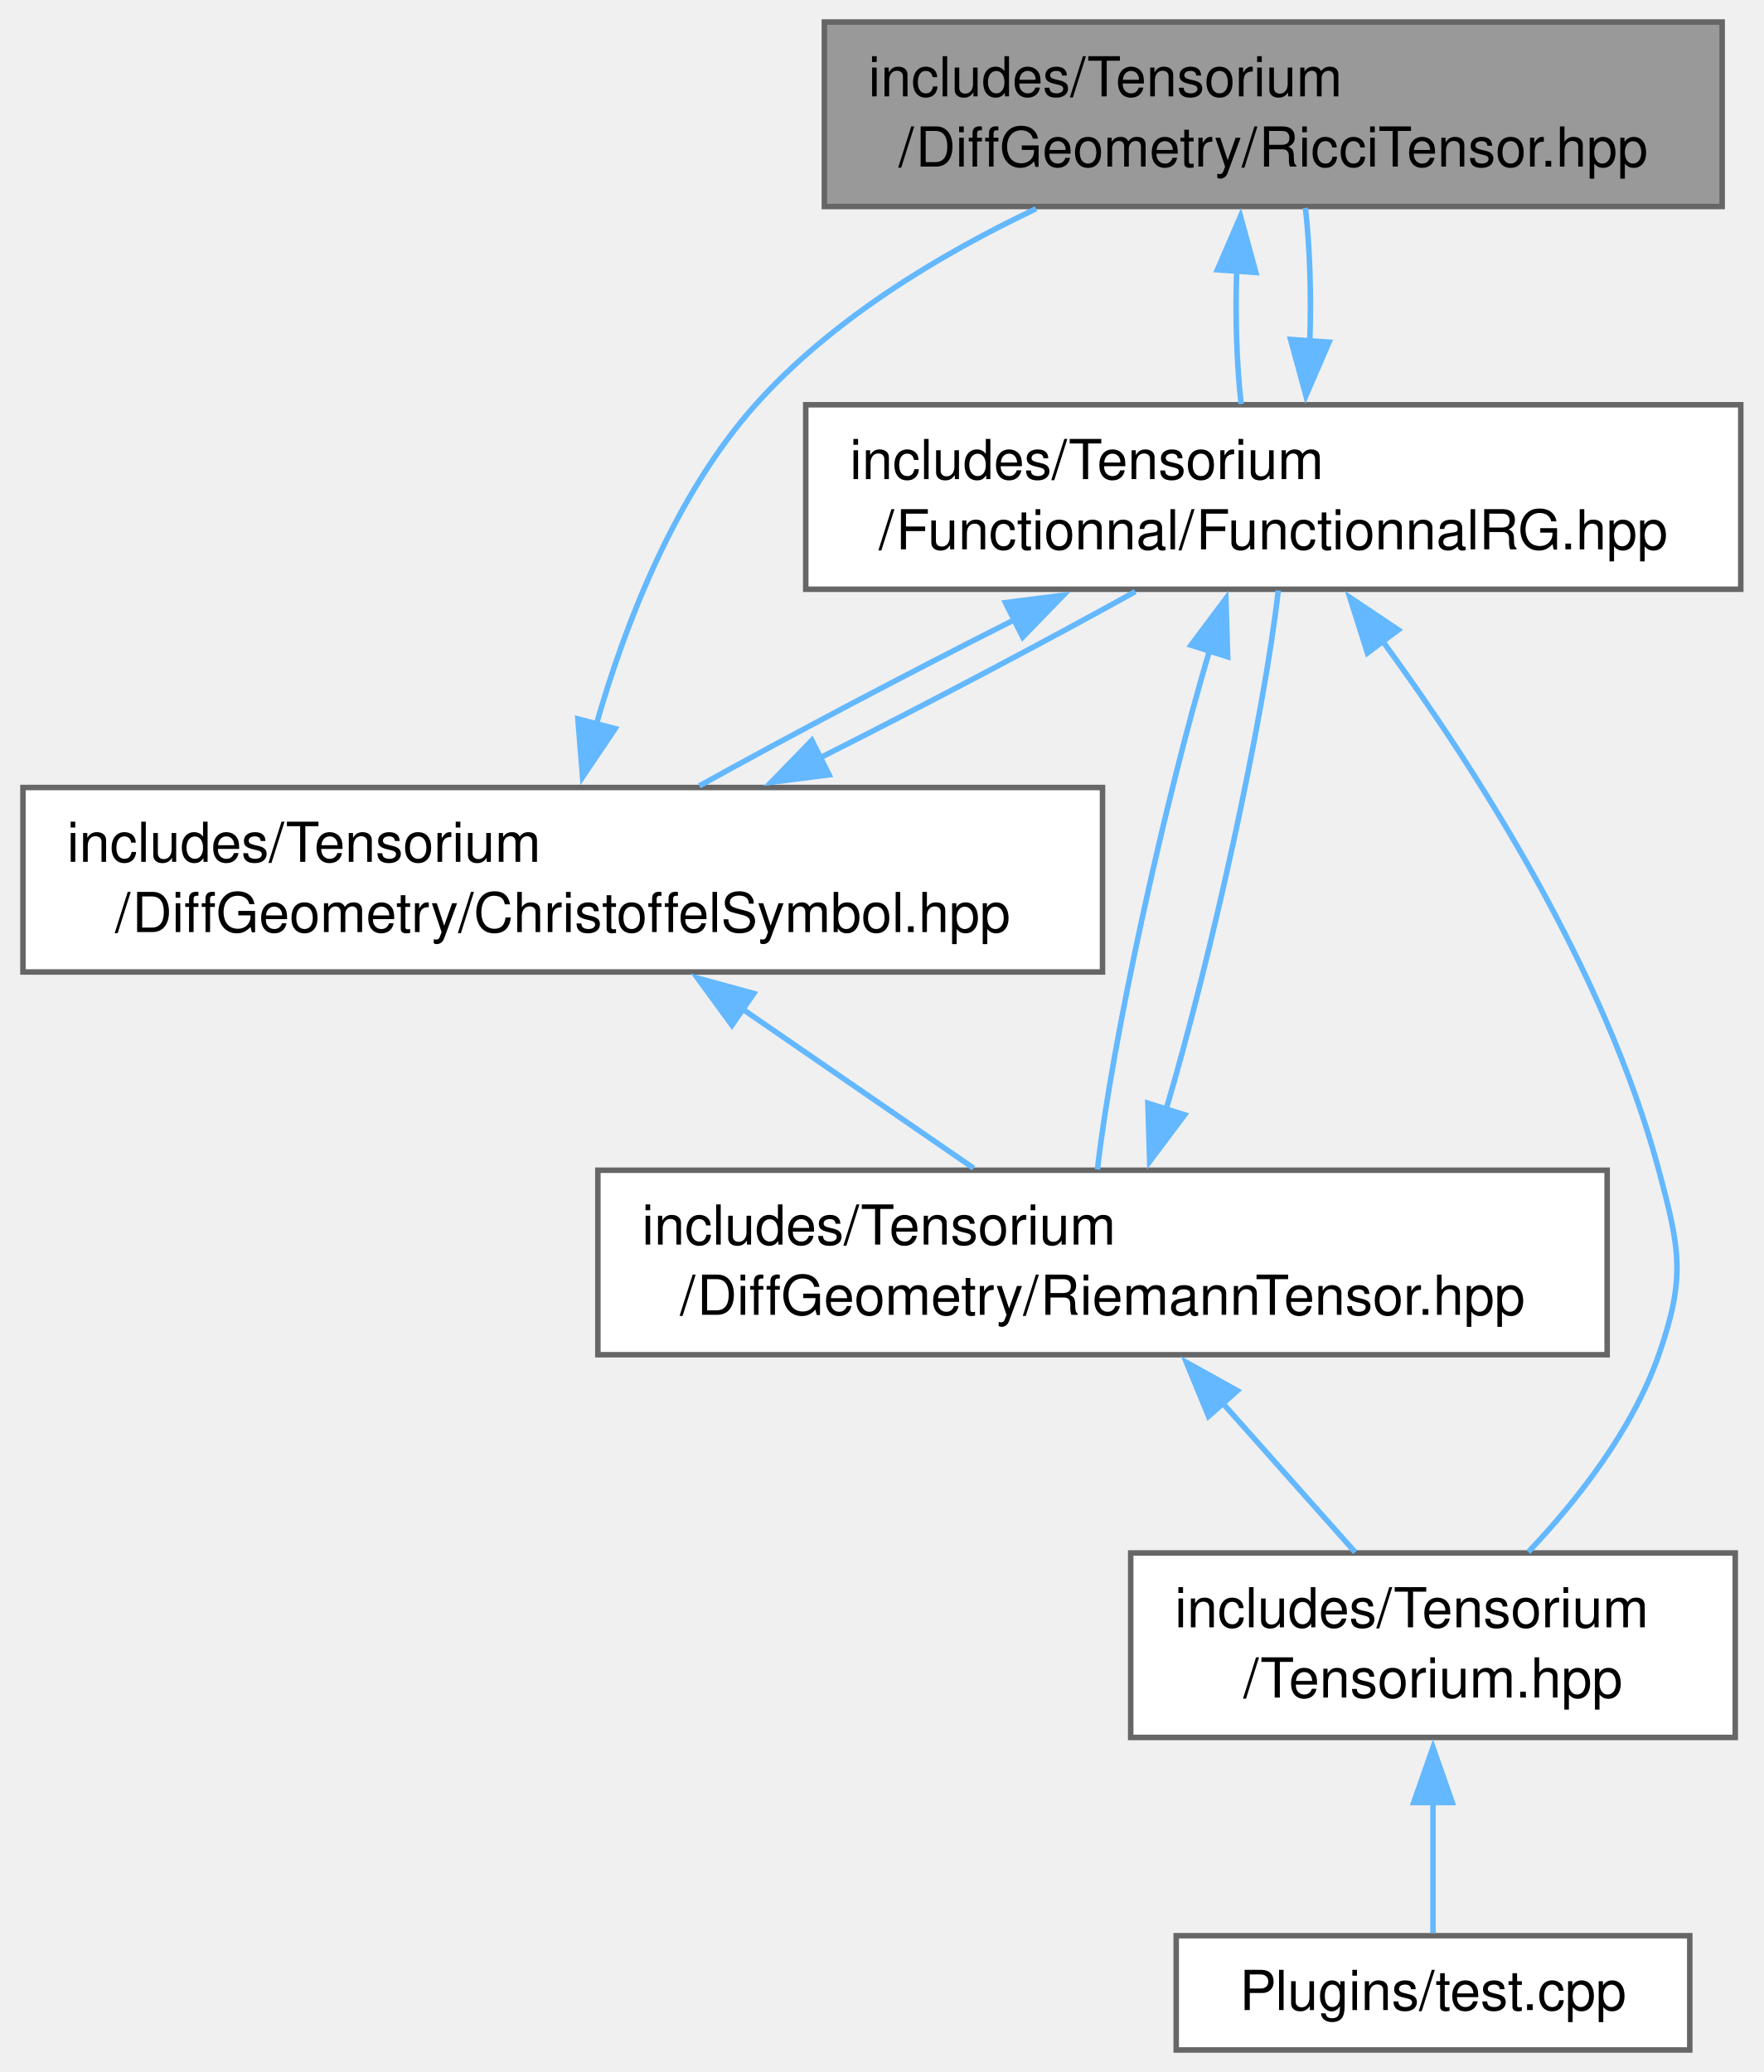
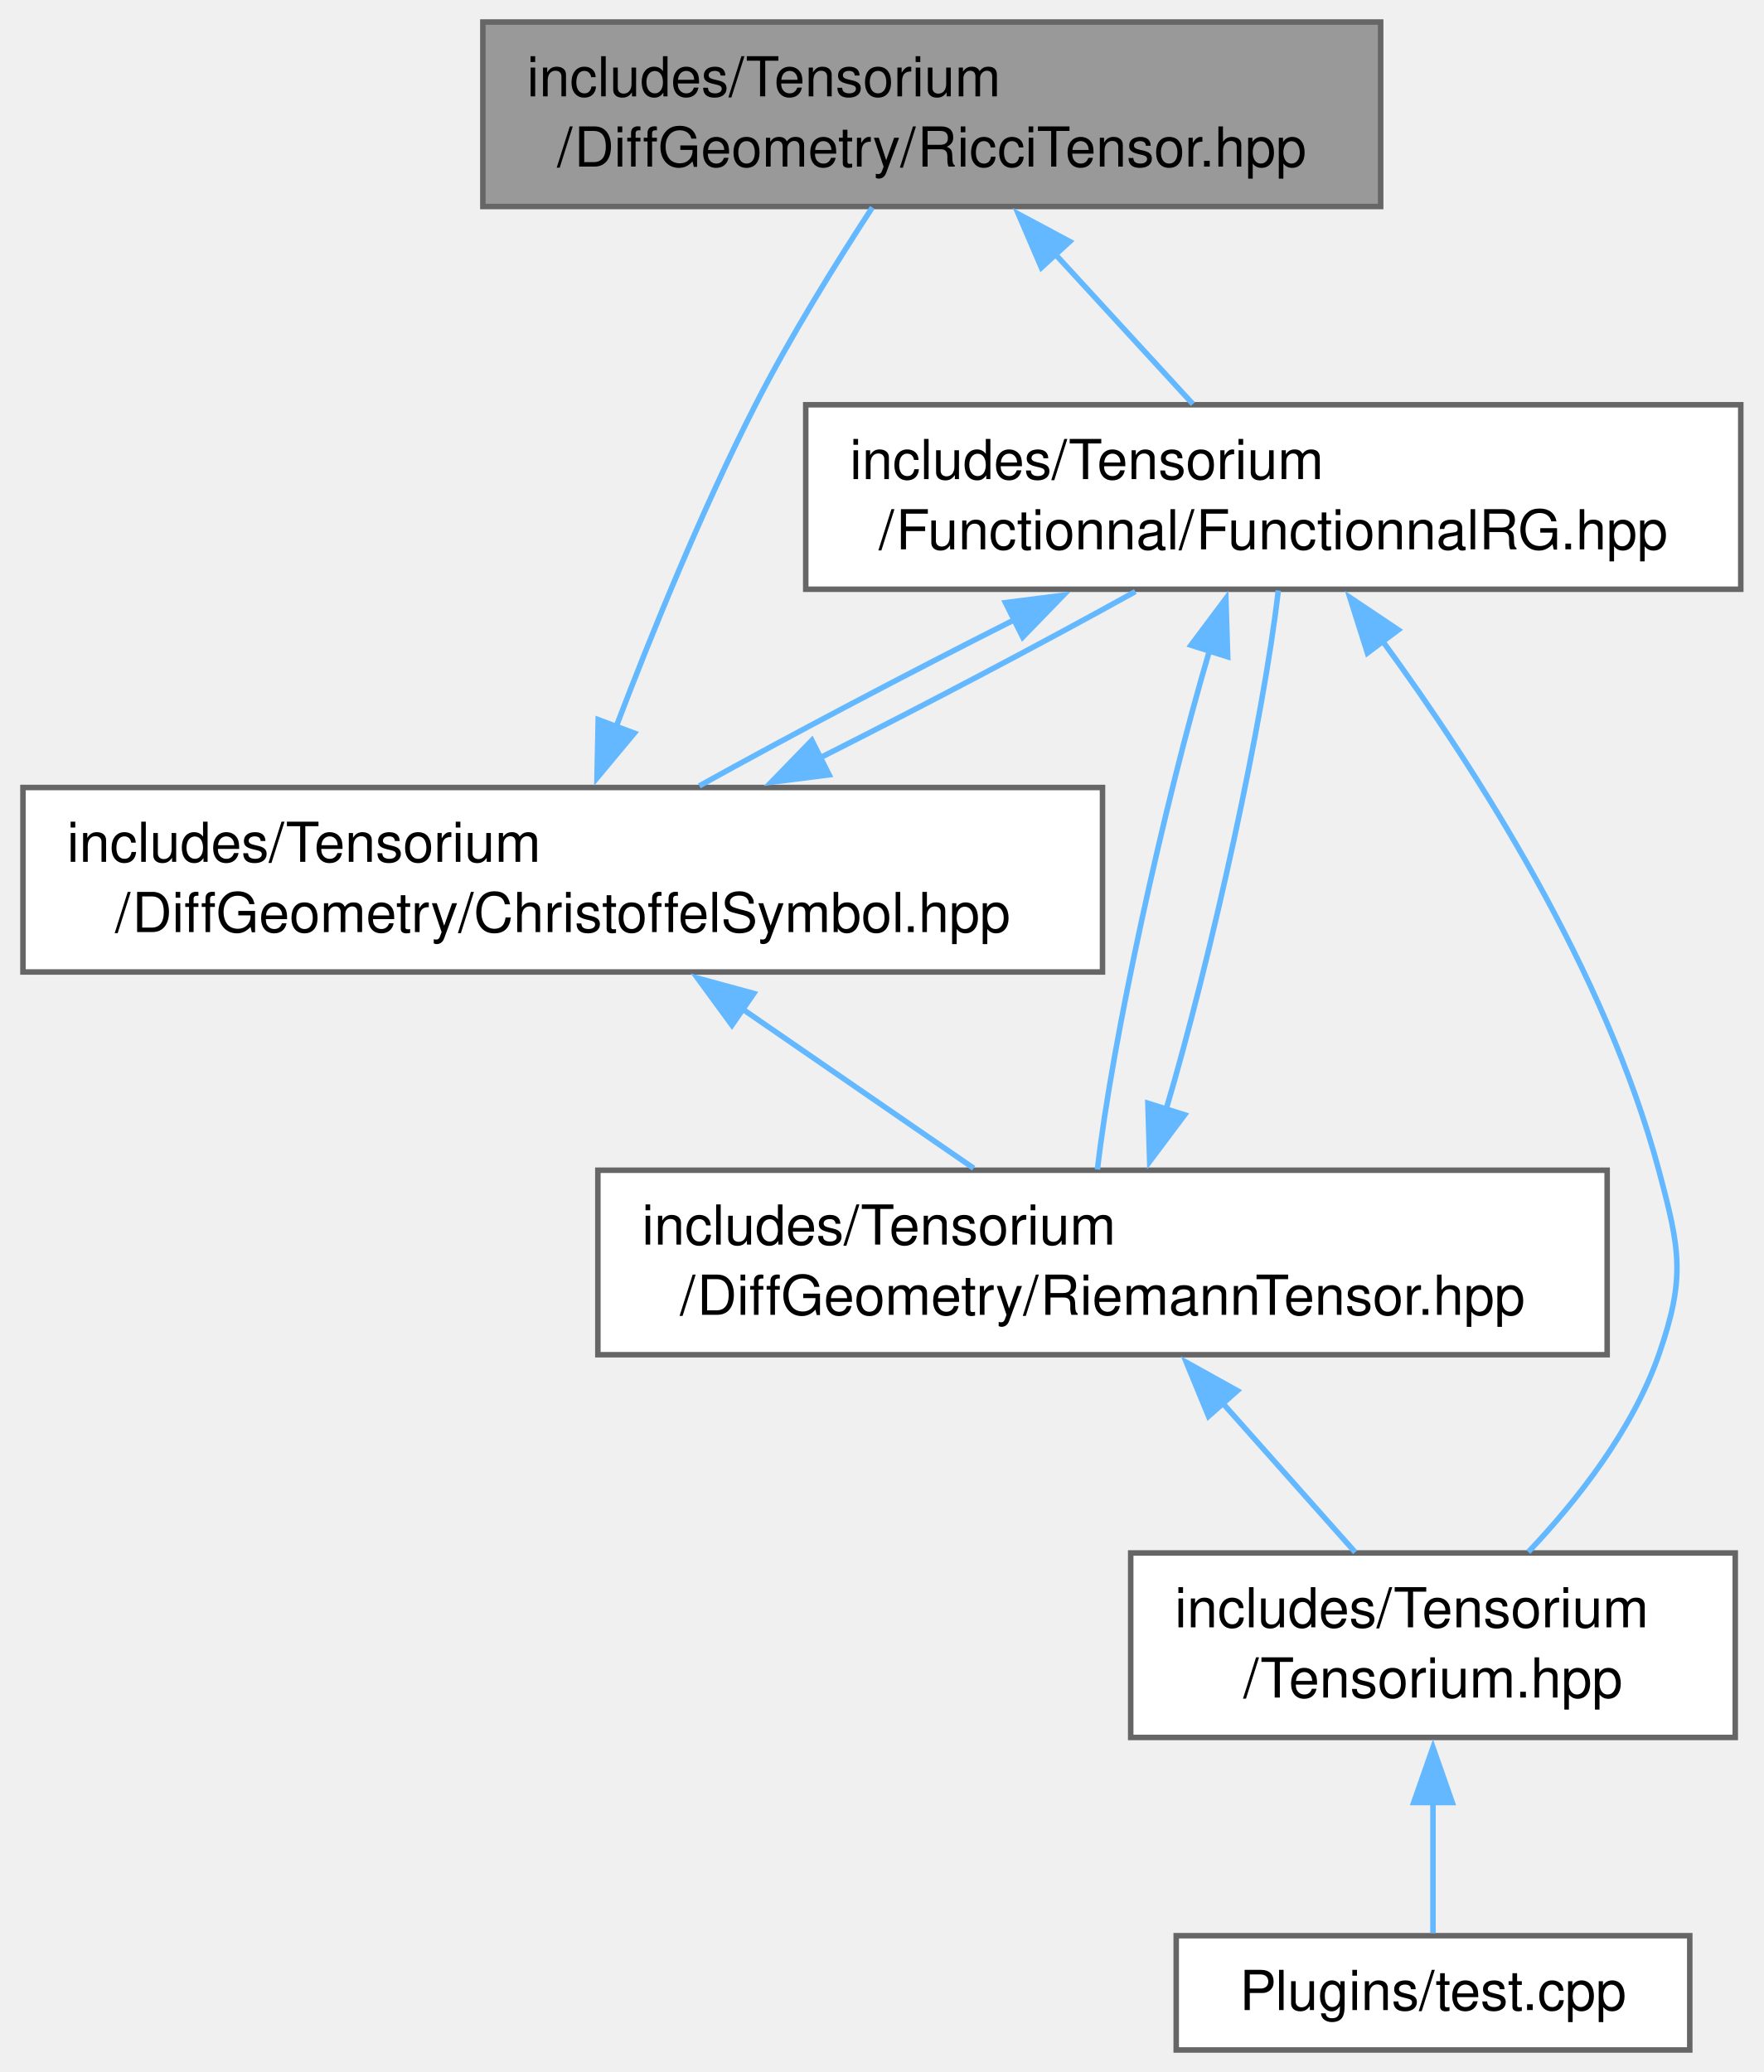
<svg xmlns="http://www.w3.org/2000/svg" xmlns:xlink="http://www.w3.org/1999/xlink" width="320pt" height="376pt" viewBox="0.00 0.00 319.88 376.25">
  <g id="graph0" class="graph" transform="scale(1 1) rotate(0) translate(4 372.25)">
    <g id="Node000001" class="node">
      <g id="a_Node000001">
        <a xlink:title=" ">
-           <polygon fill="#999999" stroke="#666666" points="308.5,-368.25 145.5,-368.25 145.5,-334.75 308.5,-334.75 308.5,-368.25" />
-           <text text-anchor="start" x="153.5" y="-354.75" font-family="Helvetica,sans-Serif" font-size="10.00">includes/Tensorium</text>
-           <text text-anchor="middle" x="227" y="-342" font-family="Helvetica,sans-Serif" font-size="10.00">/DiffGeometry/RicciTensor.hpp</text>
+           <polygon fill="#999999" stroke="#666666" points="246.5,-368.25 83.5,-368.25 83.5,-334.75 246.5,-334.75 246.5,-368.25" />
+           <text text-anchor="start" x="91.5" y="-354.75" font-family="Helvetica,sans-Serif" font-size="10.00">includes/Tensorium</text>
+           <text text-anchor="middle" x="165" y="-342" font-family="Helvetica,sans-Serif" font-size="10.00">/DiffGeometry/RicciTensor.hpp</text>
        </a>
      </g>
    </g>
    <g id="Node000002" class="node">
      <g id="a_Node000002">
        <a xlink:href="FunctionnalRG_8hpp.html" target="_top" xlink:title=" ">
          <polygon fill="white" stroke="#666666" points="311.88,-298.75 142.12,-298.75 142.12,-265.25 311.88,-265.25 311.88,-298.75" />
          <text text-anchor="start" x="150.12" y="-285.25" font-family="Helvetica,sans-Serif" font-size="10.00">includes/Tensorium</text>
          <text text-anchor="middle" x="227" y="-272.5" font-family="Helvetica,sans-Serif" font-size="10.00">/Functionnal/FunctionnalRG.hpp</text>
        </a>
      </g>
    </g>
    <g id="edge1_Node000001_Node000002" class="edge">
      <g id="a_edge1_Node000001_Node000002">
        <a xlink:title=" ">
-           <path fill="none" stroke="#63b8ff" d="M220.36,-323.06C220.08,-314.84 220.35,-306.09 221.17,-298.88" />
-           <polygon fill="#63b8ff" stroke="#63b8ff" points="216.86,-323.26 221.05,-332.99 223.84,-322.77 216.86,-323.26" />
-         </a>
-       </g>
-     </g>
-     <g id="edge9_Node000002_Node000001" class="edge">
-       <g id="a_edge9_Node000002_Node000001">
-         <a xlink:title=" ">
-           <path fill="none" stroke="#63b8ff" d="M233.64,-310.31C233.92,-318.53 233.66,-327.27 232.84,-334.5" />
-           <polygon fill="#63b8ff" stroke="#63b8ff" points="237.13,-310.12 232.93,-300.39 230.15,-310.61 237.13,-310.12" />
+           <path fill="none" stroke="#63b8ff" d="M187.33,-326.19C195.68,-317.1 204.94,-307.02 212.41,-298.88" />
+           <polygon fill="#63b8ff" stroke="#63b8ff" points="184.9,-323.66 180.72,-333.39 190.06,-328.39 184.9,-323.66" />
        </a>
      </g>
    </g>
    <g id="Node000003" class="node">
      <g id="a_Node000003">
        <a xlink:href="ChristoffelSymbol_8hpp.html" target="_top" xlink:title=" ">
          <polygon fill="white" stroke="#666666" points="196,-229.25 0,-229.25 0,-195.75 196,-195.75 196,-229.25" />
          <text text-anchor="start" x="8" y="-215.75" font-family="Helvetica,sans-Serif" font-size="10.00">includes/Tensorium</text>
          <text text-anchor="middle" x="98" y="-203" font-family="Helvetica,sans-Serif" font-size="10.00">/DiffGeometry/ChristoffelSymbol.hpp</text>
        </a>
      </g>
    </g>
    <g id="edge2_Node000002_Node000003" class="edge">
      <g id="a_edge2_Node000002_Node000003">
        <a xlink:title=" ">
          <path fill="none" stroke="#63b8ff" d="M180.06,-259.74C160.68,-249.97 139.05,-238.57 122.8,-229.54" />
          <polygon fill="#63b8ff" stroke="#63b8ff" points="178.38,-262.82 188.89,-264.16 181.51,-256.56 178.38,-262.82" />
        </a>
      </g>
    </g>
    <g id="Node000004" class="node">
      <g id="a_Node000004">
        <a xlink:href="RiemannTensor_8hpp.html" target="_top" xlink:title=" ">
          <polygon fill="white" stroke="#666666" points="287.62,-159.75 104.38,-159.75 104.38,-126.25 287.62,-126.25 287.62,-159.75" />
          <text text-anchor="start" x="112.38" y="-146.25" font-family="Helvetica,sans-Serif" font-size="10.00">includes/Tensorium</text>
          <text text-anchor="middle" x="196" y="-133.5" font-family="Helvetica,sans-Serif" font-size="10.00">/DiffGeometry/RiemannTensor.hpp</text>
        </a>
      </g>
    </g>
-     <g id="edge10_Node000002_Node000004" class="edge">
-       <g id="a_edge10_Node000002_Node000004">
+     <g id="edge9_Node000002_Node000004" class="edge">
+       <g id="a_edge9_Node000002_Node000004">
        <a xlink:title=" ">
          <path fill="none" stroke="#63b8ff" d="M215.5,-254.37C207.17,-226.31 197.7,-183.02 195.08,-159.88" />
          <polygon fill="#63b8ff" stroke="#63b8ff" points="212.06,-255.09 218.4,-263.57 218.73,-252.98 212.06,-255.09" />
        </a>
      </g>
    </g>
    <g id="Node000005" class="node">
      <g id="a_Node000005">
        <a xlink:href="Tensorium_8hpp.html" target="_top" xlink:title=" ">
          <polygon fill="white" stroke="#666666" points="310.88,-90.25 201.12,-90.25 201.12,-56.75 310.88,-56.75 310.88,-90.25" />
          <text text-anchor="start" x="209.12" y="-76.75" font-family="Helvetica,sans-Serif" font-size="10.00">includes/Tensorium</text>
          <text text-anchor="middle" x="256" y="-64" font-family="Helvetica,sans-Serif" font-size="10.00">/Tensorium.hpp</text>
        </a>
      </g>
    </g>
-     <g id="edge11_Node000002_Node000005" class="edge">
-       <g id="a_edge11_Node000002_Node000005">
+     <g id="edge10_Node000002_Node000005" class="edge">
+       <g id="a_edge10_Node000002_Node000005">
        <a xlink:title=" ">
          <path fill="none" stroke="#63b8ff" d="M246.87,-255.81C263.95,-232.44 287.31,-195.91 297,-159.75 300.85,-145.37 301.9,-140.31 297,-126.25 292.25,-112.61 282.25,-99.86 273.31,-90.43" />
          <polygon fill="#63b8ff" stroke="#63b8ff" points="244.1,-253.67 240.9,-263.77 249.7,-257.87 244.1,-253.67" />
        </a>
      </g>
    </g>
    <g id="edge3_Node000003_Node000001" class="edge">
      <g id="a_edge3_Node000003_Node000001">
        <a xlink:title=" ">
-           <path fill="none" stroke="#63b8ff" d="M104.1,-240.71C109.3,-258.85 118.32,-282.3 133,-298.75 146.77,-314.18 166.27,-325.96 183.94,-334.35" />
-           <polygon fill="#63b8ff" stroke="#63b8ff" points="107.52,-239.94 101.6,-231.15 100.75,-241.71 107.52,-239.94" />
+           <path fill="none" stroke="#63b8ff" d="M107.56,-239.92C114.05,-257.01 123.22,-279.58 133,-298.75 139.34,-311.17 147.65,-324.54 154.21,-334.58" />
+           <polygon fill="#63b8ff" stroke="#63b8ff" points="111,-239.12 104.22,-230.98 104.44,-241.57 111,-239.12" />
        </a>
      </g>
    </g>
    <g id="edge8_Node000003_Node000002" class="edge">
      <g id="a_edge8_Node000003_Node000002">
        <a xlink:title=" ">
          <path fill="none" stroke="#63b8ff" d="M144.66,-234.61C164.02,-244.37 185.66,-255.77 201.96,-264.83" />
          <polygon fill="#63b8ff" stroke="#63b8ff" points="146.36,-231.55 135.85,-230.21 143.23,-237.81 146.36,-231.55" />
        </a>
      </g>
    </g>
    <g id="edge4_Node000003_Node000004" class="edge">
      <g id="a_edge4_Node000003_Node000004">
        <a xlink:title=" ">
          <path fill="none" stroke="#63b8ff" d="M130.39,-189.19C144.19,-179.69 159.97,-168.81 172.6,-160.12" />
          <polygon fill="#63b8ff" stroke="#63b8ff" points="128.72,-186.09 122.47,-194.64 132.69,-191.85 128.72,-186.09" />
        </a>
      </g>
    </g>
    <g id="edge5_Node000004_Node000002" class="edge">
      <g id="a_edge5_Node000004_Node000002">
        <a xlink:title=" ">
          <path fill="none" stroke="#63b8ff" d="M207.46,-170.5C215.79,-198.52 225.27,-241.81 227.91,-265.02" />
          <polygon fill="#63b8ff" stroke="#63b8ff" points="210.91,-169.81 204.56,-161.33 204.24,-171.92 210.91,-169.81" />
        </a>
      </g>
    </g>
    <g id="edge6_Node000004_Node000005" class="edge">
      <g id="a_edge6_Node000004_Node000005">
        <a xlink:title=" ">
          <path fill="none" stroke="#63b8ff" d="M217.86,-117.41C225.87,-108.39 234.73,-98.43 241.88,-90.38" />
          <polygon fill="#63b8ff" stroke="#63b8ff" points="215.25,-115.07 211.22,-124.87 220.48,-119.72 215.25,-115.07" />
        </a>
      </g>
    </g>
    <g id="Node000006" class="node">
      <g id="a_Node000006">
        <a xlink:href="test_8cpp.html" target="_top" xlink:title=" ">
          <polygon fill="white" stroke="#666666" points="302.62,-20.75 209.38,-20.75 209.38,0 302.62,0 302.62,-20.75" />
          <text text-anchor="middle" x="256" y="-7.25" font-family="Helvetica,sans-Serif" font-size="10.00">Plugins/test.cpp</text>
        </a>
      </g>
    </g>
    <g id="edge7_Node000005_Node000006" class="edge">
      <g id="a_edge7_Node000005_Node000006">
        <a xlink:title=" ">
          <path fill="none" stroke="#63b8ff" d="M256,-44.94C256,-36.46 256,-27.67 256,-21.22" />
          <polygon fill="#63b8ff" stroke="#63b8ff" points="252.5,-44.93 256,-54.93 259.5,-44.93 252.5,-44.93" />
        </a>
      </g>
    </g>
  </g>
</svg>
